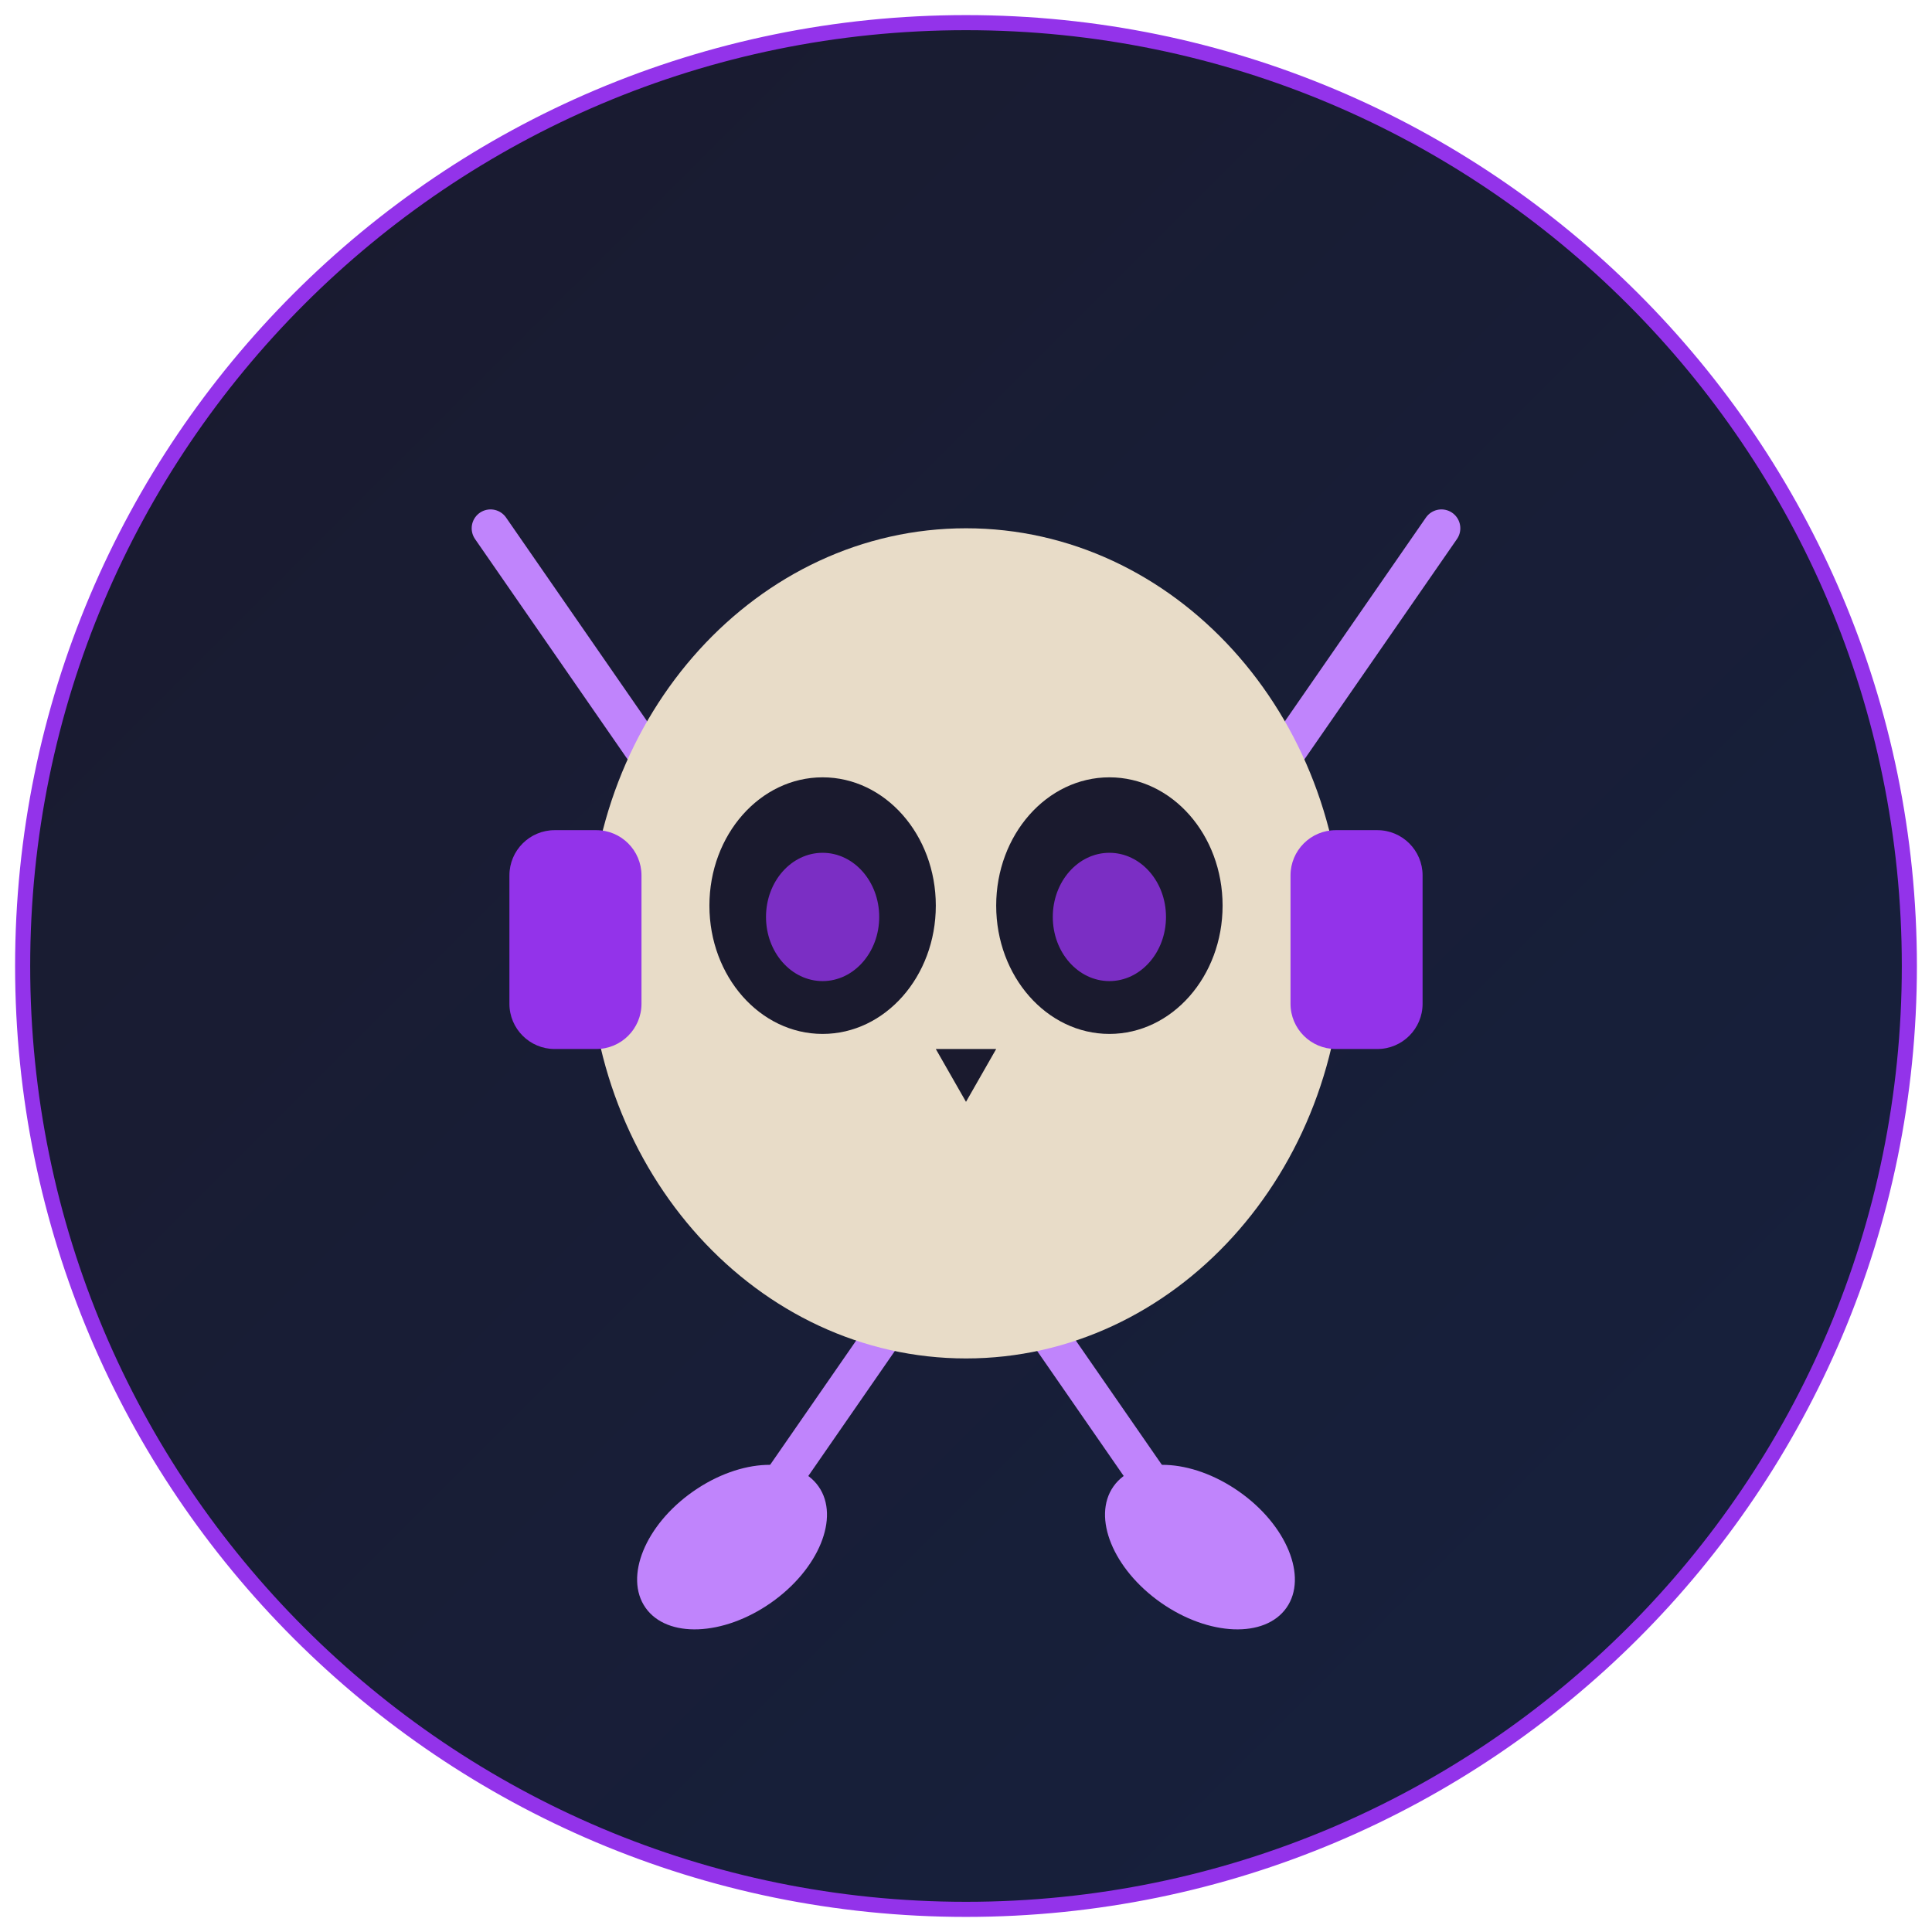
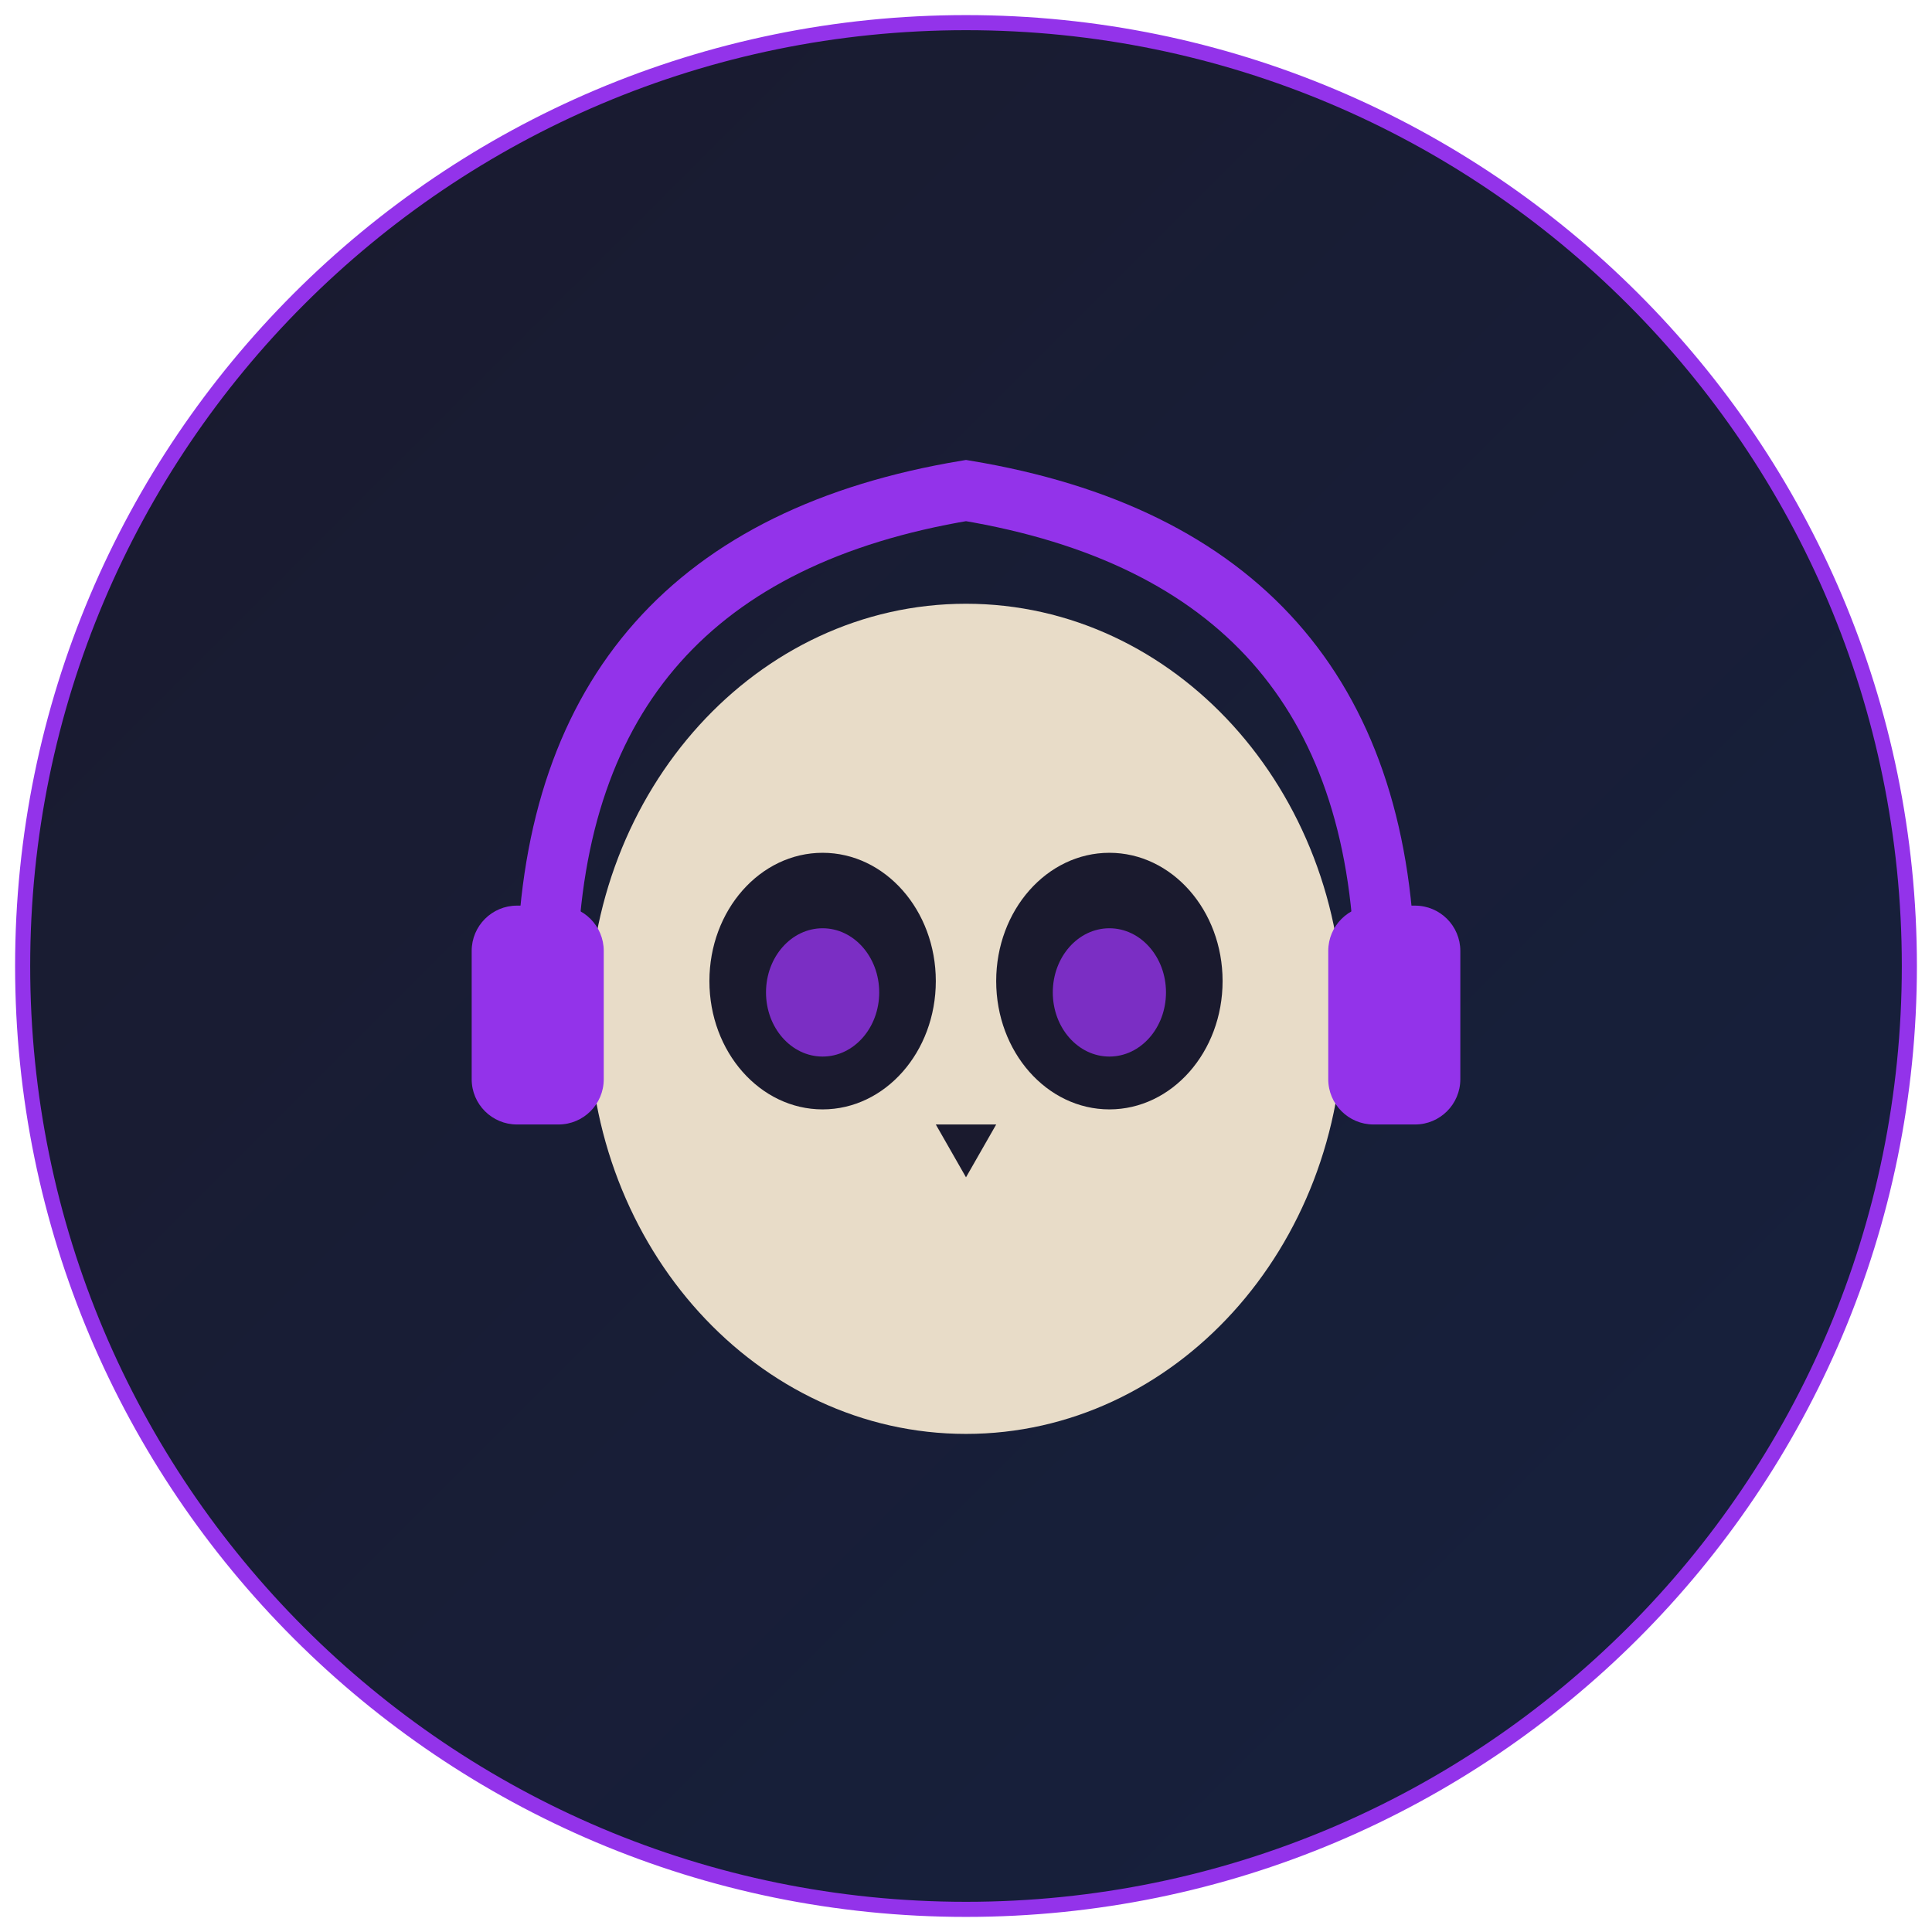
<svg xmlns="http://www.w3.org/2000/svg" viewBox="0 0 512 512" width="512" height="512">
  <defs>
    <linearGradient id="bg" x1="0%" y1="0%" x2="100%" y2="100%">
      <stop offset="0%" style="stop-color:#1a1a2e" />
      <stop offset="100%" style="stop-color:#16213e" />
    </linearGradient>
  </defs>
  <circle cx="256" cy="256" r="250" fill="url(#bg)" stroke="#9333ea" stroke-width="4" />
-   <g stroke="#c084fc" stroke-width="10" stroke-linecap="round" fill="none">
-     <line x1="130" y1="140" x2="310" y2="400" />
-     <line x1="382" y1="140" x2="202" y2="400" />
-   </g>
-   <g fill="#c084fc">
-     <ellipse cx="318" cy="410" rx="18" ry="28" transform="rotate(-55 318 410)" />
-     <ellipse cx="194" cy="410" rx="18" ry="28" transform="rotate(55 194 410)" />
-   </g>
-   <ellipse cx="256" cy="250" rx="100" ry="110" fill="#e8dcc8" />
-   <ellipse cx="256" cy="310" rx="65" ry="38" fill="#e8dcc8" />
-   <ellipse cx="218" cy="240" rx="30" ry="34" fill="#1a1a2e" />
-   <ellipse cx="294" cy="240" rx="30" ry="34" fill="#1a1a2e" />
-   <ellipse cx="218" cy="243" rx="15" ry="17" fill="#9333ea" opacity="0.8" />
-   <ellipse cx="294" cy="243" rx="15" ry="17" fill="#9333ea" opacity="0.8" />
-   <path d="M248 278 L256 292 L264 278 Z" fill="#1a1a2e" />
-   <rect x="135" y="220" width="35" height="58" rx="12" fill="#9333ea" />
-   <rect x="342" y="220" width="35" height="58" rx="12" fill="#9333ea" />
+   <ellipse cx="256" cy="270" rx="100" ry="110" fill="#e8dcc8" />
+   <ellipse cx="256" cy="330" rx="65" ry="38" fill="#e8dcc8" />
+   <ellipse cx="218" cy="260" rx="30" ry="34" fill="#1a1a2e" />
+   <ellipse cx="294" cy="260" rx="30" ry="34" fill="#1a1a2e" />
+   <ellipse cx="218" cy="263" rx="15" ry="17" fill="#9333ea" opacity="0.8" />
+   <ellipse cx="294" cy="263" rx="15" ry="17" fill="#9333ea" opacity="0.8" />
+   <path d="M248 298 L256 312 L264 298 Z" fill="#1a1a2e" />
+   <path d="M145 255 Q148 148 256 130 Q364 148 367 255" fill="none" stroke="#9333ea" stroke-width="16" stroke-linecap="round" />
+   <rect x="125" y="240" width="35" height="58" rx="12" fill="#9333ea" />
+   <rect x="352" y="240" width="35" height="58" rx="12" fill="#9333ea" />
</svg>
